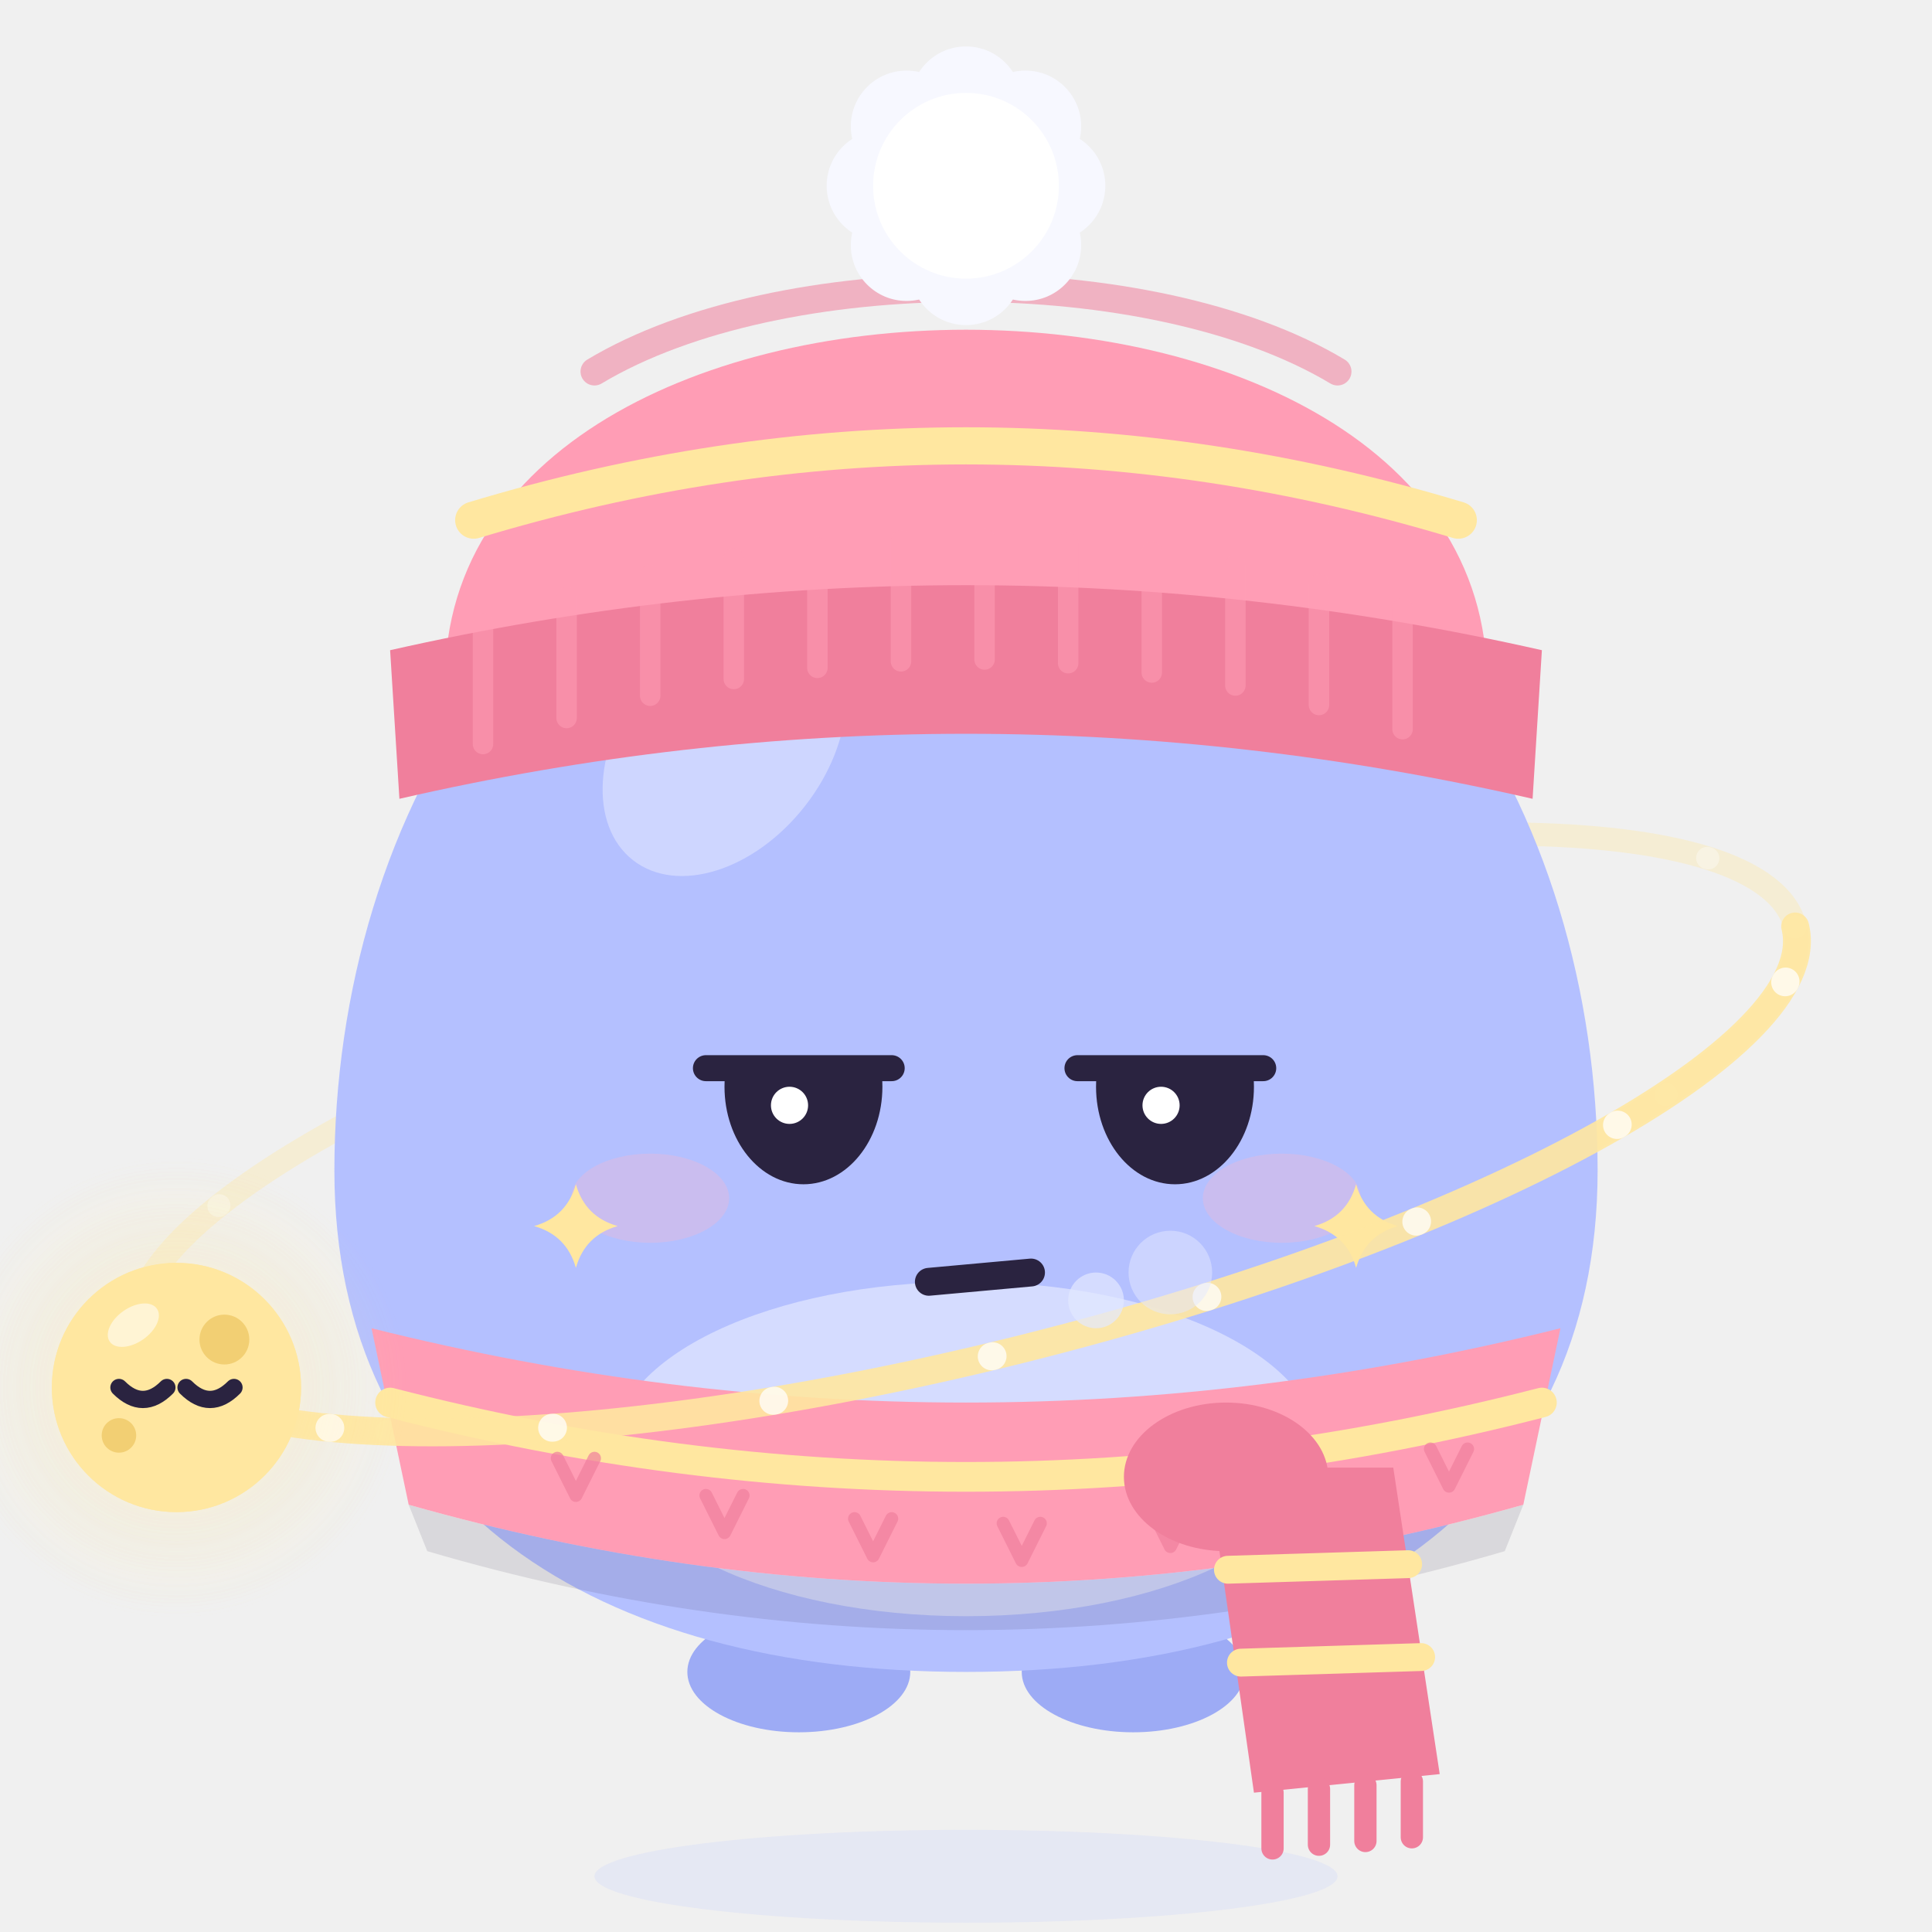
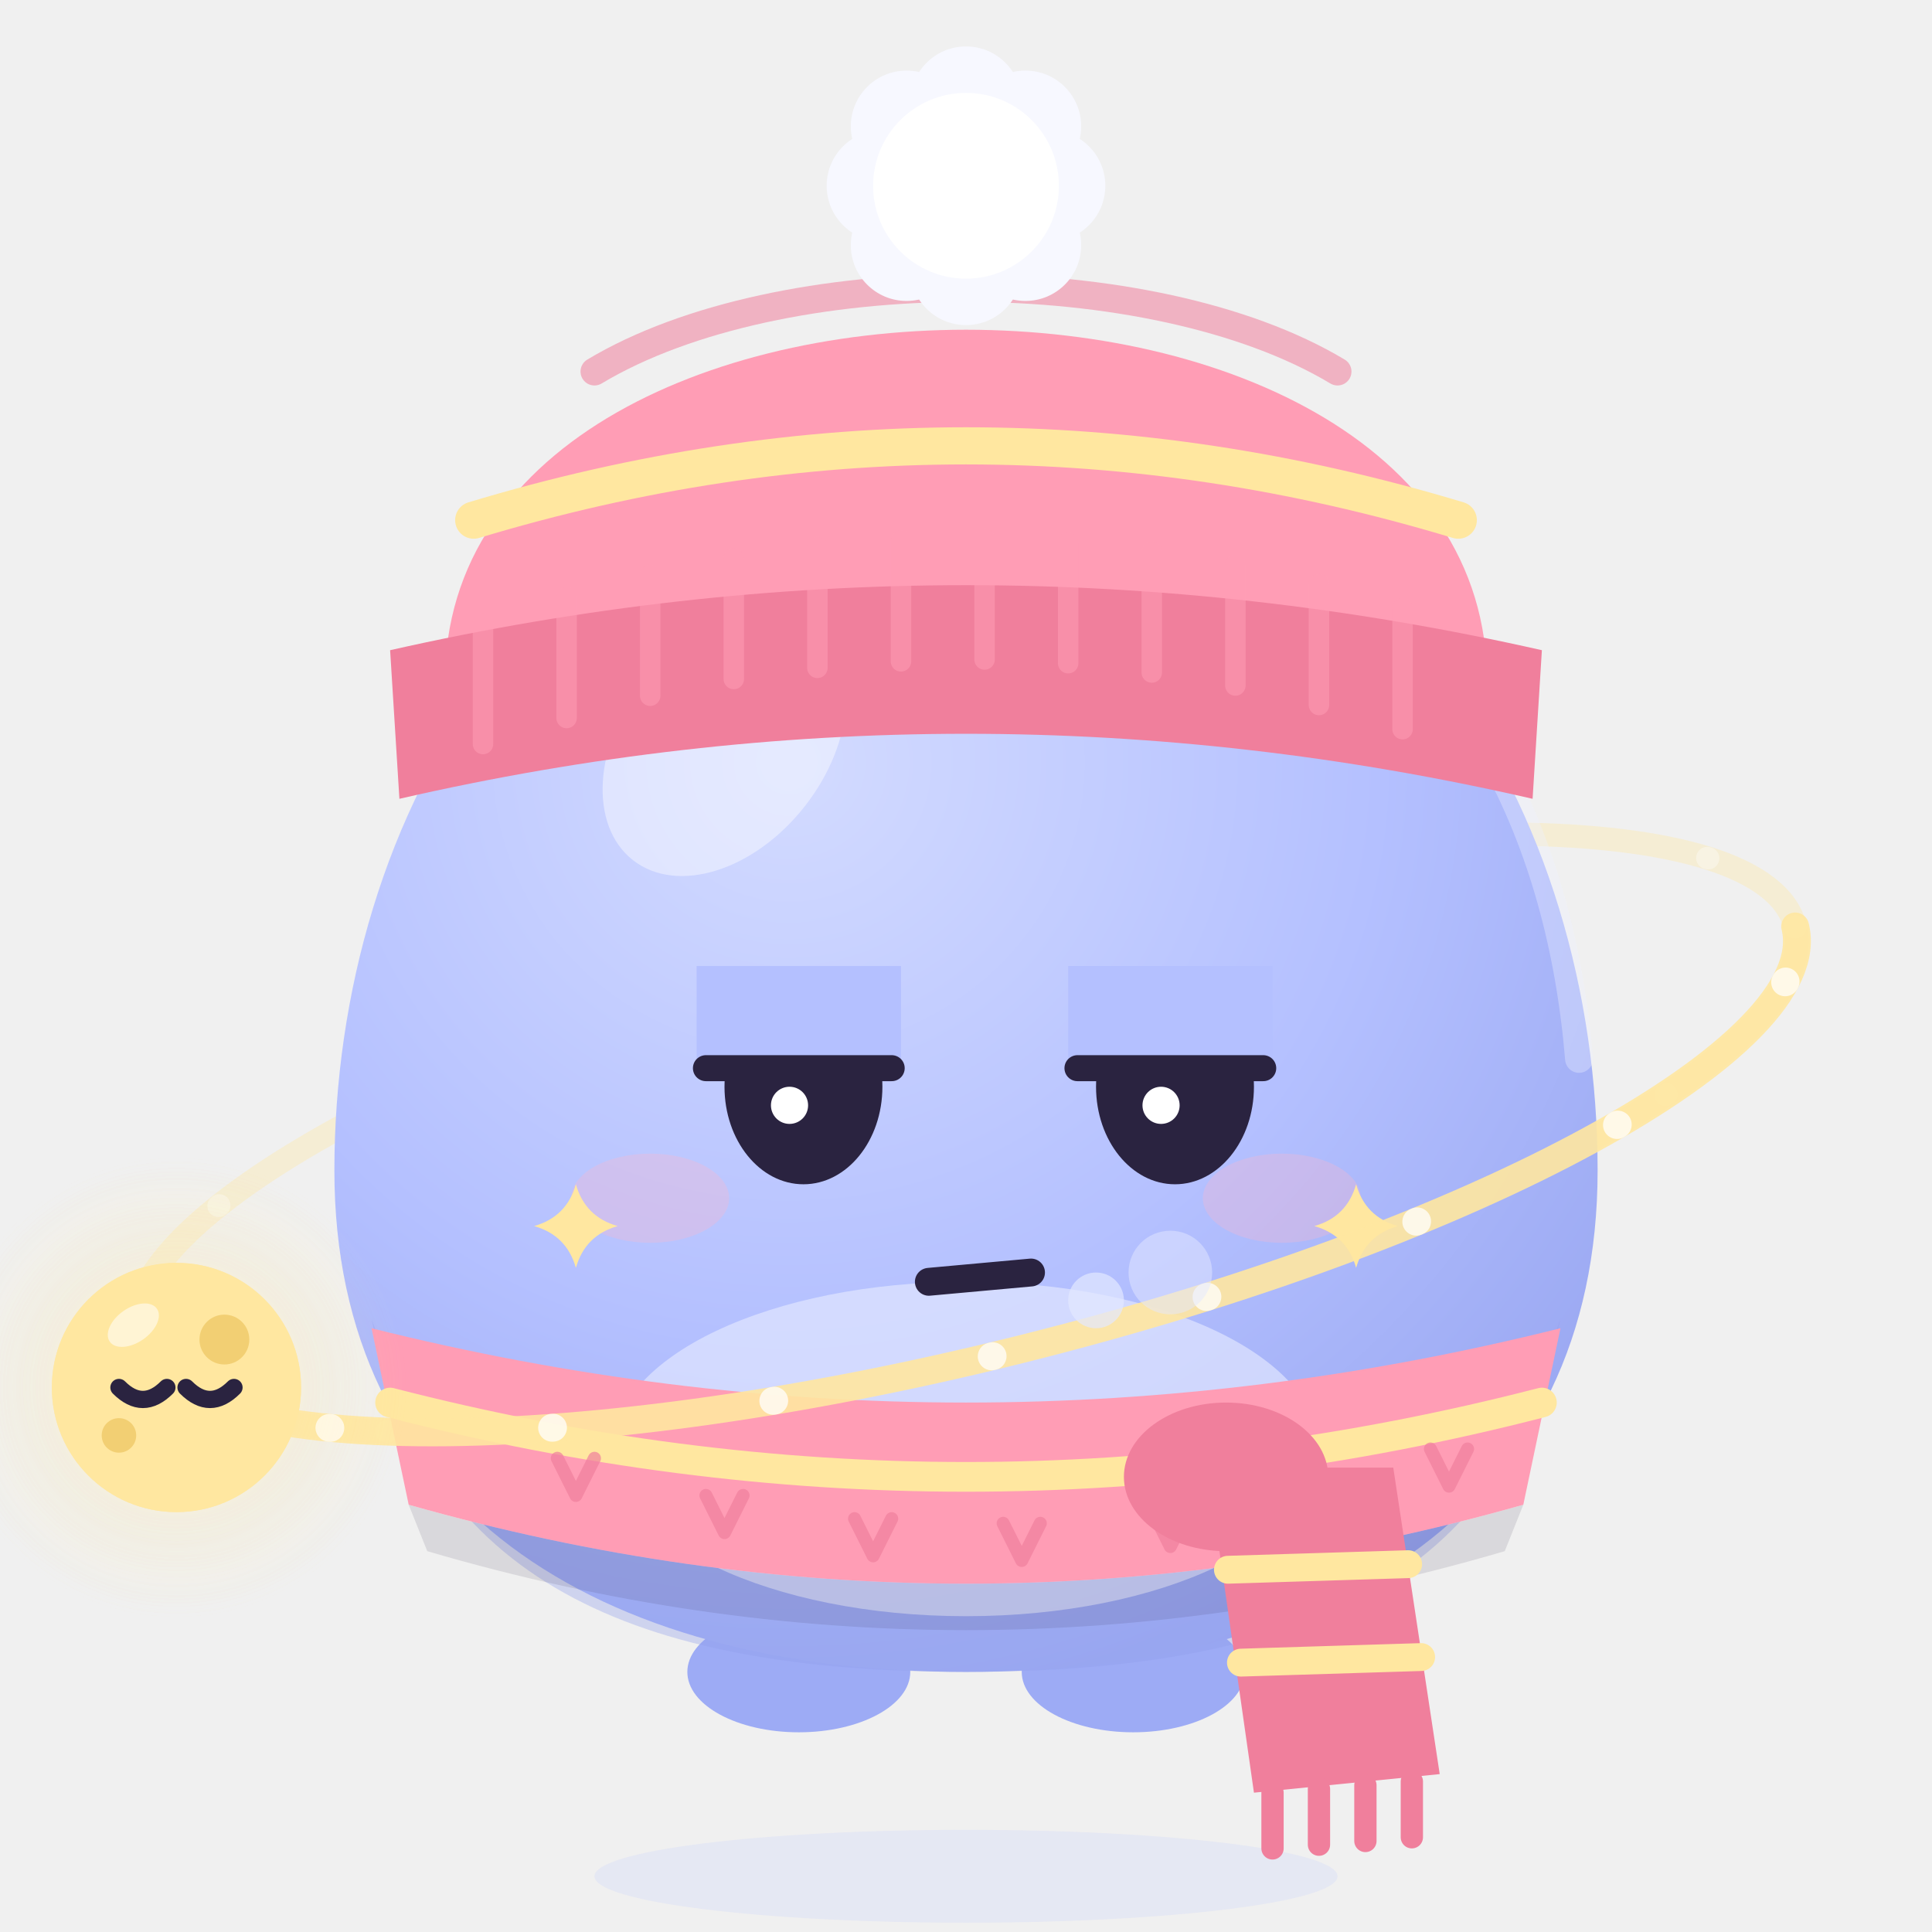
<svg xmlns="http://www.w3.org/2000/svg" width="416" height="416" viewBox="-4 24 208 208" role="img" aria-label="NIMI — bored" style="overflow: visible">
  <defs>
-     <radialGradient id="mg34">
+     <radialGradient id="mg32">
      <stop offset="0" stop-color="#FFE7A0" stop-opacity=".55" />
      <stop offset="1" stop-color="#FFE7A0" stop-opacity="0" />
+     </radialGradient>
+     <radialGradient id="mg32b" cx=".36" cy=".26" r=".85">
+       <stop offset="0" stop-color="#D3DBFF" />
+       <stop offset=".55" stop-color="#B4C0FF" />
+       <stop offset="1" stop-color="#97A5F0" />
    </radialGradient>
  </defs>
  <g transform="translate(100 226)">
    <g>
      <ellipse cx="0" cy="0" rx="40" ry="5" fill="#B4C0FF" opacity="0.18" />
    </g>
  </g>
  <g>
    <g>
      <g transform="rotate(-14 100 146)">
        <ellipse cx="100" cy="146" rx="92" ry="24" fill="none" stroke="#FFE7A0" stroke-width="2.5" opacity=".35" />
        <ellipse cx="100" cy="146" rx="92" ry="24" fill="none" stroke="#fff" stroke-width="2.4" stroke-linecap="round" stroke-dasharray="0.1 23.9" opacity=".35" />
      </g>
      <g transform="rotate(-14 100 146)">
        <g transform="translate(100 146)" opacity="0.82">
          <g transform="translate(-89.1 6.0) scale(1.032)">
            <g transform="rotate(14)">
-               <circle opacity=".5" cx="0" cy="0" r="24" fill="url(#mg34)" />
+               <circle opacity=".5" cx="0" cy="0" r="24" fill="url(#mg32)" />
              <g>
                <circle cx="0" cy="0" r="13" fill="#FFE7A0" />
                <circle cx="5.0" cy="-5.0" r="2.6" fill="#F2CF73" />
                <circle cx="-6.0" cy="5.0" r="1.8" fill="#F2CF73" />
                <ellipse cx="-4.5" cy="-6.5" rx="3.0" ry="1.8" transform="rotate(-35 -4.5 -6.5)" fill="#fff" opacity=".55" />
                <path d="M-6.0 0 q2.5 2.5 5.0 0 M1.0 0 q2.5 2.5 5.0 0" stroke="#2A2340" stroke-width="1.8" fill="none" stroke-linecap="round" />
              </g>
            </g>
          </g>
        </g>
      </g>
    </g>
    <g>
      <g>
        <ellipse cx="82" cy="204" rx="12" ry="6.5" fill="#9DABF5" />
      </g>
      <g>
        <ellipse cx="118" cy="204" rx="12" ry="6.5" fill="#9DABF5" />
      </g>
-       <path d="M100 72 C146 72 168 112 168 150 C168 186 140 204 100 204 C60 204 32 186 32 150 C32 112 54 72 100 72 Z" fill="#B4C0FF" />
-       <ellipse cx="74" cy="104" rx="11" ry="16" transform="rotate(38 74 104)" fill="#fff" opacity=".35" />
-       <ellipse cx="100" cy="180" rx="38" ry="18" fill="#E3E8FF" opacity=".7" />
+       <path d="M100 72 C146 72 168 112 168 150 C168 186 140 204 100 204 C60 204 32 186 32 150 C32 112 54 72 100 72 Z" fill="url(#mg32b)" />
+       <path d="M36 166 C46 196 154 196 164 166 C158 194 136 204 100 204 C64 204 42 194 36 166 Z" fill="#8F9DEC" opacity=".35" />
+       <path d="M134 82 C154 94 164 114 166 138" fill="none" stroke="#EEF1FF" stroke-width="3" stroke-linecap="round" opacity=".35" />
+       <ellipse cx="74" cy="104" rx="11" ry="16" transform="rotate(38 74 104)" fill="#fff" opacity=".42" />
+       <circle cx="86" cy="88" r="3.2" fill="#fff" opacity=".5" />
+       <ellipse cx="100" cy="180" rx="38" ry="18" fill="#E3E8FF" opacity=".66" />
      <g>
        <g>
          <ellipse cx="66" cy="153" rx="8.5" ry="4.8" fill="#FFB6C9" opacity=".3" />
          <ellipse cx="134" cy="153" rx="8.5" ry="4.8" fill="#FFB6C9" opacity=".3" />
        </g>
        <path d="M58 151.5 Q58.99 155.01 62.5 156 Q58.99 156.99 58 160.5 Q57.01 156.99 53.5 156 Q57.01 155.01 58 151.5 Z" fill="#FFE7A0" />
        <path d="M142 151.5 Q142.99 155.01 146.5 156 Q142.99 156.99 142 160.5 Q141.01 156.99 137.5 156 Q141.01 155.01 142 151.5 Z" fill="#FFE7A0" />
        <g>
-           <ellipse cx="82.5" cy="141" rx="8.5" ry="10.5" fill="#2A2340" />
-           <rect x="71" y="128" width="22" height="11" fill="#B4C0FF" />
-           <path d="M72 139 L92 139" stroke="#2A2340" stroke-width="2.8" stroke-linecap="round" />
-           <circle cx="81" cy="143" r="2" fill="#fff" />
-           <ellipse cx="122.5" cy="141" rx="8.5" ry="10.5" fill="#2A2340" />
-           <rect x="111" y="128" width="22" height="11" fill="#B4C0FF" />
-           <path d="M112 139 L132 139" stroke="#2A2340" stroke-width="2.8" stroke-linecap="round" />
-           <circle cx="121" cy="143" r="2" fill="#fff" />
+           <g>
+             <ellipse cx="82.5" cy="141" rx="8.5" ry="10.5" fill="#2A2340" />
+             <rect x="71" y="128" width="22" height="11" fill="#B4C0FF" />
+             <path d="M72 139 L92 139" stroke="#2A2340" stroke-width="2.8" stroke-linecap="round" />
+             <circle cx="81" cy="143" r="2" fill="#fff" />
+             <ellipse cx="122.5" cy="141" rx="8.5" ry="10.5" fill="#2A2340" />
+             <rect x="111" y="128" width="22" height="11" fill="#B4C0FF" />
+             <path d="M112 139 L132 139" stroke="#2A2340" stroke-width="2.8" stroke-linecap="round" />
+             <circle cx="121" cy="143" r="2" fill="#fff" />
+           </g>
        </g>
-         <path d="M96 162 L107 161" stroke="#2A2340" stroke-width="3" stroke-linecap="round" />
+         <g>
+           <path d="M96 162 L107 161" stroke="#2A2340" stroke-width="3" stroke-linecap="round" />
+         </g>
      </g>
      <path d="M40 186 Q100 203 160 186 L158 191 Q100 208 42 191 Z" fill="#2A2340" opacity=".12" />
      <path d="M36 167 Q100 183 164 167 L160 186 Q100 203 40 186 Z" fill="#FF9DB5" />
      <path d="M38 175 Q100 191 162 175" fill="none" stroke="#FFE7A0" stroke-width="3.2" stroke-linecap="round" />
      <path d="M56 181 l2 4 l2 -4" fill="none" stroke="#F07F9C" stroke-width="1.4" stroke-linecap="round" stroke-linejoin="round" opacity=".7" />
      <path d="M72 185 l2 4 l2 -4" fill="none" stroke="#F07F9C" stroke-width="1.4" stroke-linecap="round" stroke-linejoin="round" opacity=".7" />
      <path d="M88 187.5 l2 4 l2 -4" fill="none" stroke="#F07F9C" stroke-width="1.4" stroke-linecap="round" stroke-linejoin="round" opacity=".7" />
      <path d="M104 188 l2 4 l2 -4" fill="none" stroke="#F07F9C" stroke-width="1.4" stroke-linecap="round" stroke-linejoin="round" opacity=".7" />
      <path d="M120 186.5 l2 4 l2 -4" fill="none" stroke="#F07F9C" stroke-width="1.4" stroke-linecap="round" stroke-linejoin="round" opacity=".7" />
      <path d="M136 184 l2 4 l2 -4" fill="none" stroke="#F07F9C" stroke-width="1.4" stroke-linecap="round" stroke-linejoin="round" opacity=".7" />
      <path d="M150 180 l2 4 l2 -4" fill="none" stroke="#F07F9C" stroke-width="1.4" stroke-linecap="round" stroke-linejoin="round" opacity=".7" />
      <ellipse cx="128" cy="183" rx="11" ry="8" fill="#F07F9C" />
      <g transform="translate(126 182)">
        <g>
          <path d="M0 0 L20 0 L25 33 L5 35 Z" fill="#F07F9C" />
          <path d="M2.2 11 L21.6 10.4 M3.6 21 L23 20.4" stroke="#FFE7A0" stroke-width="3" stroke-linecap="round" />
          <path d="M7 35 v6 M12 34.6 v6 M17 34.2 v6 M22 33.8 v6" stroke="#F07F9C" stroke-width="2.4" stroke-linecap="round" />
        </g>
      </g>
      <path d="M44 100 C40 46 160 46 156 100 Z" fill="#FF9DB5" />
      <path d="M60 64 C80 52 120 52 140 64" fill="none" stroke="#F07F9C" stroke-width="3" stroke-linecap="round" opacity=".55" />
      <path d="M47 80 Q100 64 153 80" fill="none" stroke="#FFE7A0" stroke-width="4" stroke-linecap="round" />
      <path d="M38 94 Q100 80 162 94 L161 110 Q100 96 39 110 Z" fill="#F07F9C" />
      <path d="M48 91.1 v13" stroke="#FF9DB5" stroke-width="2.2" stroke-linecap="round" opacity=".55" />
      <path d="M57 88.3 v13" stroke="#FF9DB5" stroke-width="2.2" stroke-linecap="round" opacity=".55" />
      <path d="M66 85.9 v13" stroke="#FF9DB5" stroke-width="2.2" stroke-linecap="round" opacity=".55" />
      <path d="M75 84.1 v13" stroke="#FF9DB5" stroke-width="2.2" stroke-linecap="round" opacity=".55" />
      <path d="M84 82.9 v13" stroke="#FF9DB5" stroke-width="2.2" stroke-linecap="round" opacity=".55" />
      <path d="M93 82.2 v13" stroke="#FF9DB5" stroke-width="2.2" stroke-linecap="round" opacity=".55" />
      <path d="M102 82.0 v13" stroke="#FF9DB5" stroke-width="2.2" stroke-linecap="round" opacity=".55" />
      <path d="M111 82.4 v13" stroke="#FF9DB5" stroke-width="2.2" stroke-linecap="round" opacity=".55" />
      <path d="M120 83.4 v13" stroke="#FF9DB5" stroke-width="2.2" stroke-linecap="round" opacity=".55" />
      <path d="M129 84.8 v13" stroke="#FF9DB5" stroke-width="2.2" stroke-linecap="round" opacity=".55" />
      <path d="M138 86.9 v13" stroke="#FF9DB5" stroke-width="2.2" stroke-linecap="round" opacity=".55" />
      <path d="M147 89.5 v13" stroke="#FF9DB5" stroke-width="2.2" stroke-linecap="round" opacity=".55" />
      <g transform="translate(0 0)">
        <g>
          <circle cx="109.0" cy="44.0" r="6" fill="#F7F8FF" />
          <circle cx="106.4" cy="50.4" r="6" fill="#F7F8FF" />
          <circle cx="100.0" cy="53.0" r="6" fill="#F7F8FF" />
          <circle cx="93.6" cy="50.4" r="6" fill="#F7F8FF" />
          <circle cx="91.0" cy="44.0" r="6" fill="#F7F8FF" />
          <circle cx="93.6" cy="37.6" r="6" fill="#F7F8FF" />
          <circle cx="100.0" cy="35.0" r="6" fill="#F7F8FF" />
          <circle cx="106.4" cy="37.6" r="6" fill="#F7F8FF" />
          <circle cx="100" cy="44" r="10" fill="#FFFFFF" />
          <circle cx="96" cy="40" r="3" fill="#fff" opacity=".9" />
        </g>
      </g>
    </g>
    <g>
      <g transform="rotate(-14 100 146)">
        <path d="M8 146 A92 24 0 0 0 192 146" fill="none" stroke="#FFE7A0" stroke-width="3" opacity=".9" stroke-linecap="round" />
        <path d="M8 146 A92 24 0 0 0 192 146" fill="none" stroke="#fff" stroke-width="3" stroke-linecap="round" stroke-dasharray="0.1 23.9" opacity=".75" />
      </g>
      <g transform="rotate(-14 100 146)">
        <g transform="translate(100 146)" opacity="1.00">
          <g opacity="1">
            <g transform="translate(-89.1 6.0) scale(1.032)">
              <g transform="rotate(14)">
-                 <circle opacity=".5" cx="0" cy="0" r="24" fill="url(#mg34)" />
+                 <circle opacity=".5" cx="0" cy="0" r="24" fill="url(#mg32)" />
                <g>
                  <circle cx="0" cy="0" r="13" fill="#FFE7A0" />
                  <circle cx="5.0" cy="-5.0" r="2.6" fill="#F2CF73" />
                  <circle cx="-6.0" cy="5.0" r="1.8" fill="#F2CF73" />
                  <ellipse cx="-4.5" cy="-6.5" rx="3.0" ry="1.8" transform="rotate(-35 -4.5 -6.5)" fill="#fff" opacity=".55" />
                  <path d="M-6.0 0 q2.5 2.5 5.0 0 M1.0 0 q2.5 2.5 5.0 0" stroke="#2A2340" stroke-width="1.8" fill="none" stroke-linecap="round" />
                </g>
              </g>
            </g>
          </g>
        </g>
      </g>
    </g>
    <g>
      <circle cx="114" cy="164" r="3" fill="#E3E8FF" opacity=".7" />
      <circle cx="122" cy="161" r="4.5" fill="#E3E8FF" opacity=".5" />
    </g>
  </g>
</svg>
